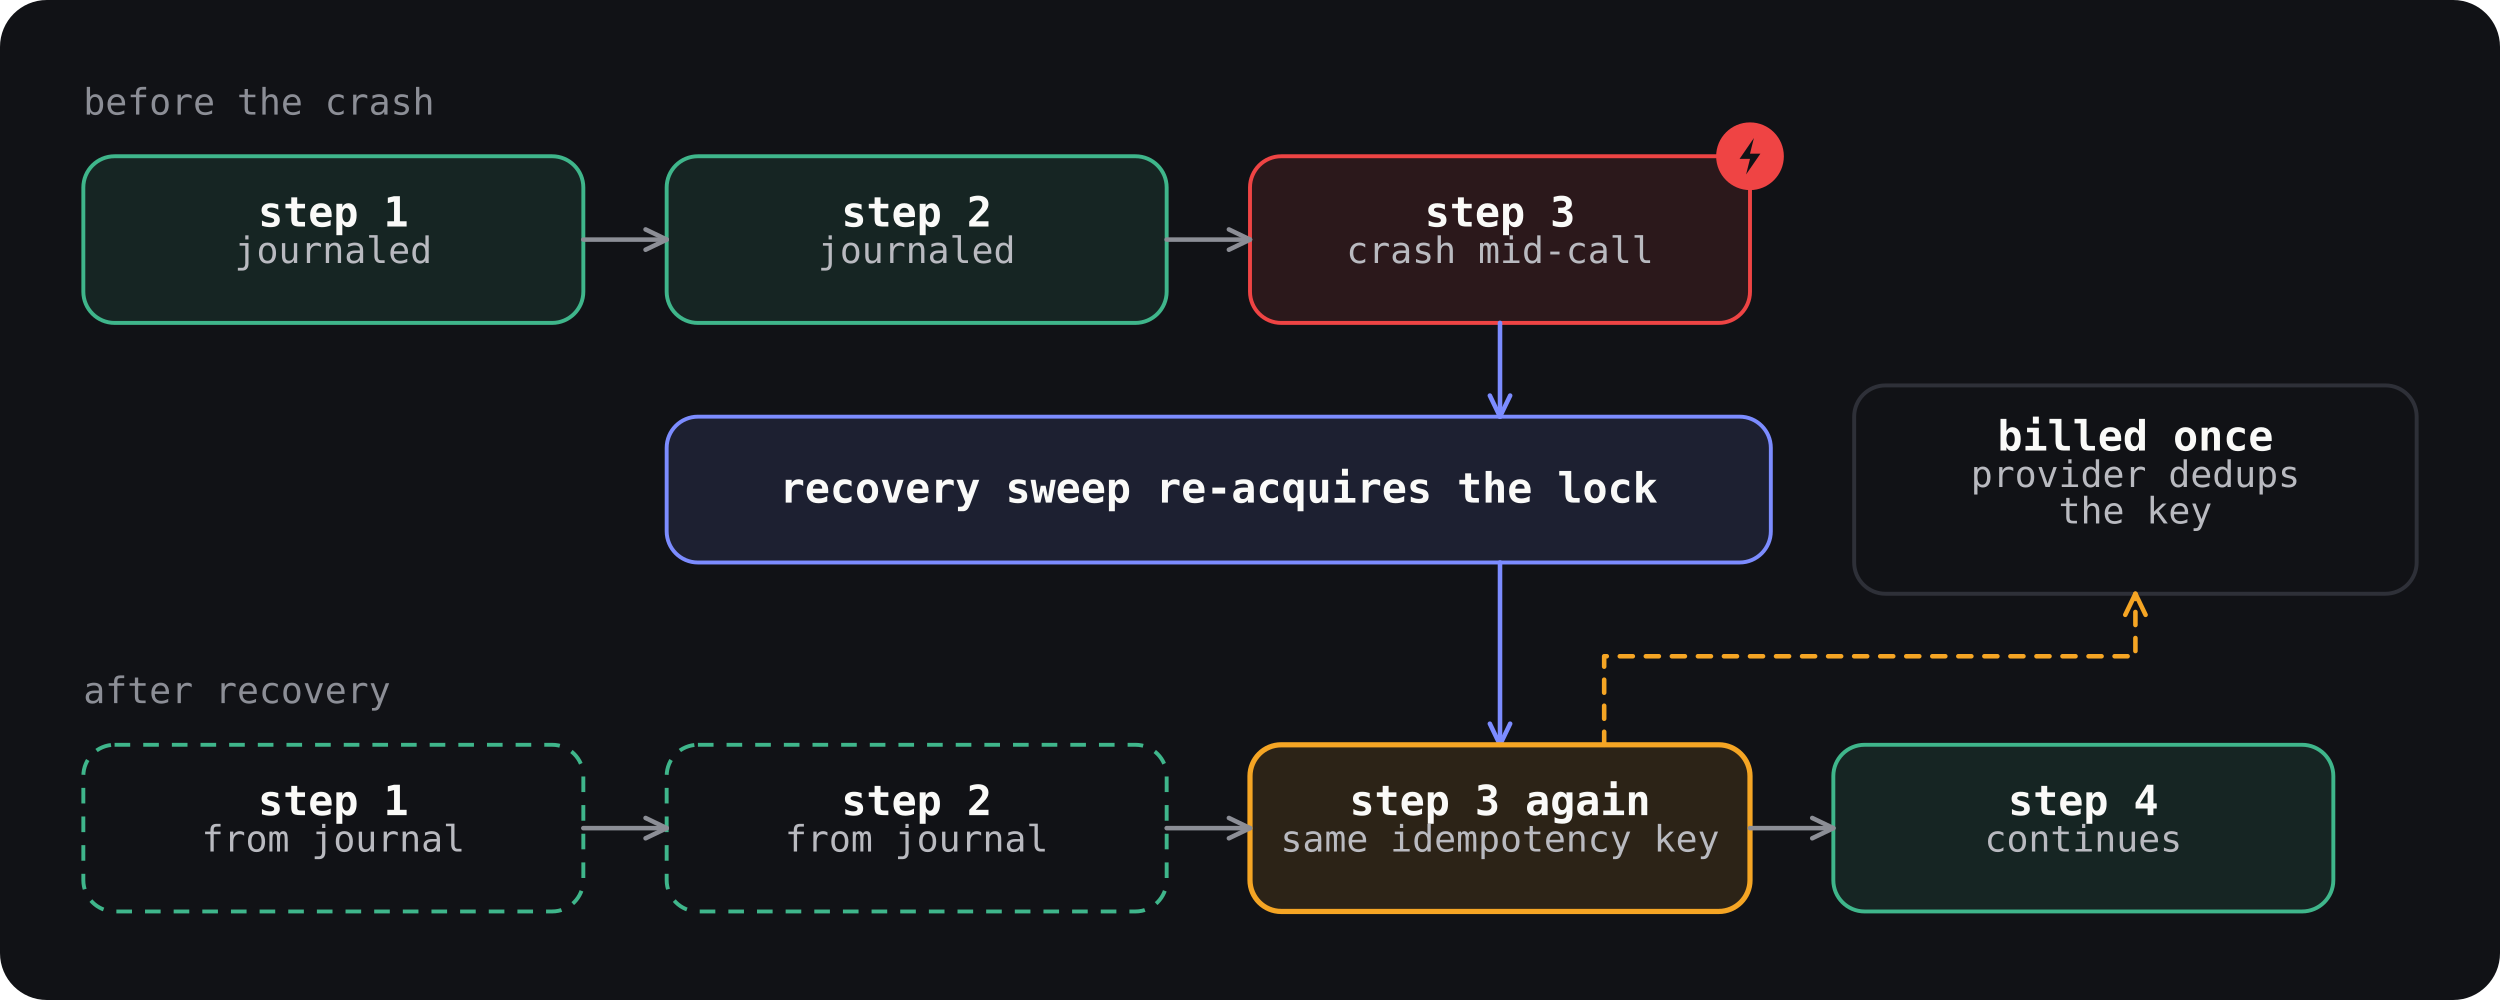
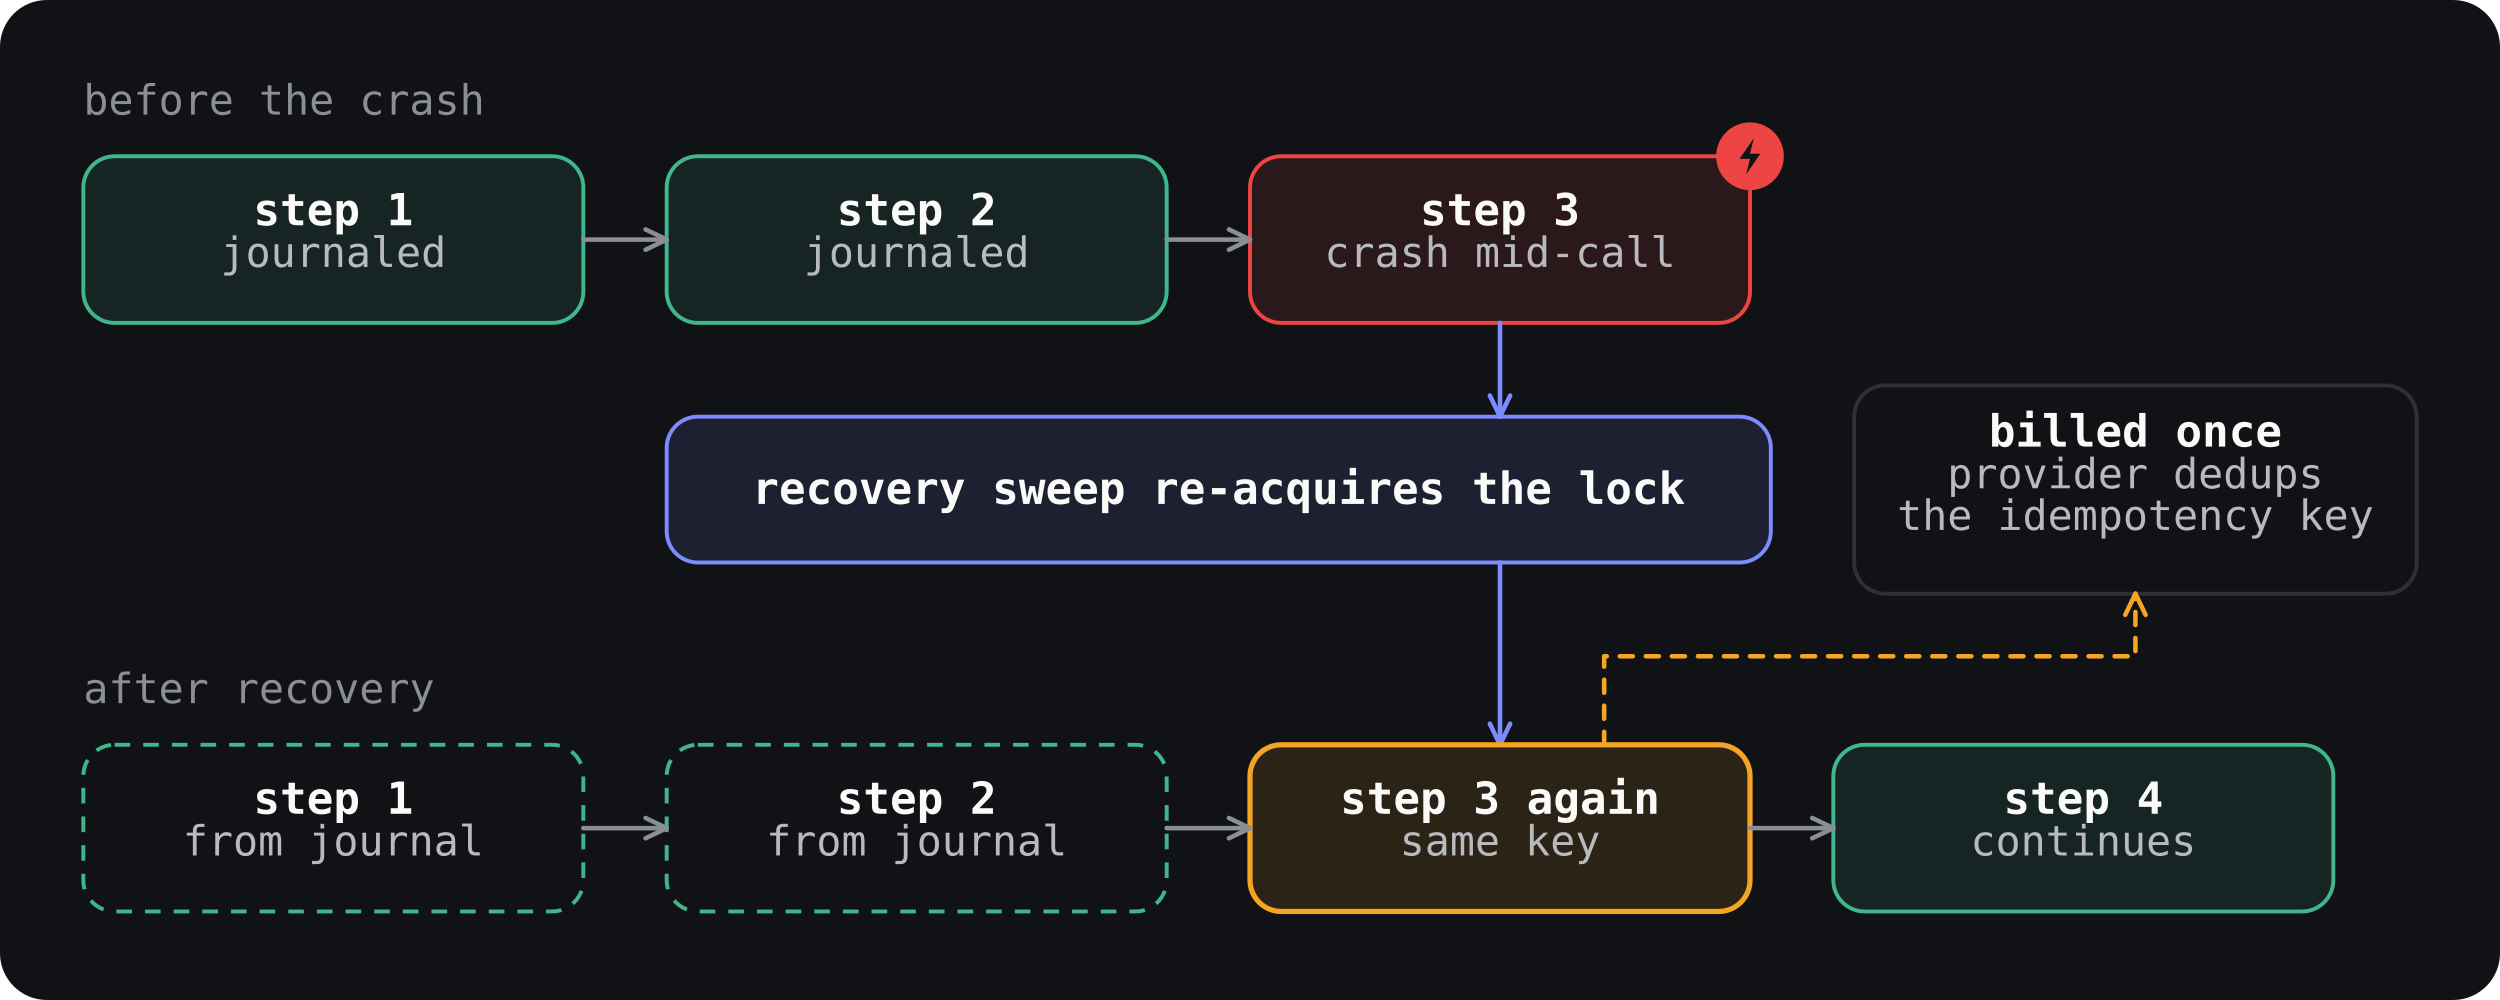
<svg xmlns="http://www.w3.org/2000/svg" viewBox="0 0 960 384" width="960" height="384" role="img" aria-labelledby="t d">
  <rect width="960" height="384" rx="18" fill="#111216" />
-   <text x="32" y="44" font-family="'JetBrains Mono', ui-monospace, SFMono-Regular, Menlo, Consolas, monospace" font-size="14" font-weight="400" fill="#8c8e96" text-anchor="start">before the crash</text>
+   <text x="32" y="44" font-family="'JetBrains Mono', ui-monospace, SFMono-Regular, Menlo, Consolas, monospace" font-size="16" font-weight="400" fill="#8c8e96" text-anchor="start">before the crash</text>
  <rect x="32" y="60" width="192" height="64" rx="12" fill="#3fb68b" fill-opacity="0.12" stroke="#3fb68b" stroke-width="1.5" />
-   <text x="128" y="87" font-family="'JetBrains Mono', ui-monospace, SFMono-Regular, Menlo, Consolas, monospace" font-size="16" font-weight="600" fill="#fafaf8" text-anchor="middle">step 1</text>
-   <text x="128" y="101" font-family="'JetBrains Mono', ui-monospace, SFMono-Regular, Menlo, Consolas, monospace" font-size="14" font-weight="400" fill="#b9bac0" text-anchor="middle">journaled</text>
+   <text x="128" y="86.5" font-family="'JetBrains Mono', ui-monospace, SFMono-Regular, Menlo, Consolas, monospace" font-size="17" font-weight="600" fill="#fafaf8" text-anchor="middle">step 1</text>
+   <text x="128" y="102.5" font-family="'JetBrains Mono', ui-monospace, SFMono-Regular, Menlo, Consolas, monospace" font-size="16" font-weight="400" fill="#b9bac0" text-anchor="middle">journaled</text>
  <rect x="256" y="60" width="192" height="64" rx="12" fill="#3fb68b" fill-opacity="0.12" stroke="#3fb68b" stroke-width="1.5" />
-   <text x="352" y="87" font-family="'JetBrains Mono', ui-monospace, SFMono-Regular, Menlo, Consolas, monospace" font-size="16" font-weight="600" fill="#fafaf8" text-anchor="middle">step 2</text>
-   <text x="352" y="101" font-family="'JetBrains Mono', ui-monospace, SFMono-Regular, Menlo, Consolas, monospace" font-size="14" font-weight="400" fill="#b9bac0" text-anchor="middle">journaled</text>
+   <text x="352" y="86.5" font-family="'JetBrains Mono', ui-monospace, SFMono-Regular, Menlo, Consolas, monospace" font-size="17" font-weight="600" fill="#fafaf8" text-anchor="middle">step 2</text>
+   <text x="352" y="102.5" font-family="'JetBrains Mono', ui-monospace, SFMono-Regular, Menlo, Consolas, monospace" font-size="16" font-weight="400" fill="#b9bac0" text-anchor="middle">journaled</text>
  <rect x="480" y="60" width="192" height="64" rx="12" fill="#ef4444" fill-opacity="0.12" stroke="#ef4444" stroke-width="1.5" />
-   <text x="576" y="87" font-family="'JetBrains Mono', ui-monospace, SFMono-Regular, Menlo, Consolas, monospace" font-size="16" font-weight="600" fill="#fafaf8" text-anchor="middle">step 3</text>
-   <text x="576" y="101" font-family="'JetBrains Mono', ui-monospace, SFMono-Regular, Menlo, Consolas, monospace" font-size="14" font-weight="400" fill="#b9bac0" text-anchor="middle">crash mid-call</text>
+   <text x="576" y="86.5" font-family="'JetBrains Mono', ui-monospace, SFMono-Regular, Menlo, Consolas, monospace" font-size="17" font-weight="600" fill="#fafaf8" text-anchor="middle">step 3</text>
+   <text x="576" y="102.5" font-family="'JetBrains Mono', ui-monospace, SFMono-Regular, Menlo, Consolas, monospace" font-size="16" font-weight="400" fill="#b9bac0" text-anchor="middle">crash mid-call</text>
  <circle cx="672" cy="60" r="13" fill="#ef4444" />
  <path d="M673.5 53 L668 61 L672 61 L670.5 67 L676 59 L672 59 Z" fill="#111216" />
  <path d="M224 92 L256 92" fill="none" stroke="#8c8e96" stroke-width="1.75" stroke-linecap="round" stroke-linejoin="round" />
  <path d="M247.9 95.9 L256 92 L247.9 88.1" fill="none" stroke="#8c8e96" stroke-width="1.75" stroke-linecap="round" stroke-linejoin="round" />
  <path d="M448 92 L480 92" fill="none" stroke="#8c8e96" stroke-width="1.75" stroke-linecap="round" stroke-linejoin="round" />
  <path d="M471.9 95.9 L480 92 L471.9 88.1" fill="none" stroke="#8c8e96" stroke-width="1.75" stroke-linecap="round" stroke-linejoin="round" />
  <rect x="256" y="160" width="424" height="56" rx="12" fill="#7c8cff" fill-opacity="0.12" stroke="#7c8cff" stroke-width="1.5" />
-   <text x="468" y="193" font-family="'JetBrains Mono', ui-monospace, SFMono-Regular, Menlo, Consolas, monospace" font-size="16" font-weight="600" fill="#fafaf8" text-anchor="middle">recovery sweep re-acquires the lock</text>
+   <text x="468" y="193.5" font-family="'JetBrains Mono', ui-monospace, SFMono-Regular, Menlo, Consolas, monospace" font-size="17" font-weight="600" fill="#fafaf8" text-anchor="middle">recovery sweep re-acquires the lock</text>
  <path d="M576 124 L576 160" fill="none" stroke="#7c8cff" stroke-width="1.75" stroke-linecap="round" stroke-linejoin="round" />
  <path d="M572.1 151.9 L576 160 L579.9 151.9" fill="none" stroke="#7c8cff" stroke-width="1.75" stroke-linecap="round" stroke-linejoin="round" />
  <path d="M576 216 L576 286" fill="none" stroke="#7c8cff" stroke-width="1.75" stroke-linecap="round" stroke-linejoin="round" />
  <path d="M572.1 277.9 L576 286 L579.9 277.9" fill="none" stroke="#7c8cff" stroke-width="1.75" stroke-linecap="round" stroke-linejoin="round" />
-   <text x="32" y="270" font-family="'JetBrains Mono', ui-monospace, SFMono-Regular, Menlo, Consolas, monospace" font-size="14" font-weight="400" fill="#8c8e96" text-anchor="start">after recovery</text>
+   <text x="32" y="270" font-family="'JetBrains Mono', ui-monospace, SFMono-Regular, Menlo, Consolas, monospace" font-size="16" font-weight="400" fill="#8c8e96" text-anchor="start">after recovery</text>
  <rect x="32" y="286" width="192" height="64" rx="12" fill="#111216" stroke="#3fb68b" stroke-width="1.5" stroke-dasharray="6 5" />
-   <text x="128" y="313" font-family="'JetBrains Mono', ui-monospace, SFMono-Regular, Menlo, Consolas, monospace" font-size="16" font-weight="600" fill="#fafaf8" text-anchor="middle">step 1</text>
-   <text x="128" y="327" font-family="'JetBrains Mono', ui-monospace, SFMono-Regular, Menlo, Consolas, monospace" font-size="14" font-weight="400" fill="#b9bac0" text-anchor="middle">from journal</text>
+   <text x="128" y="312.5" font-family="'JetBrains Mono', ui-monospace, SFMono-Regular, Menlo, Consolas, monospace" font-size="17" font-weight="600" fill="#fafaf8" text-anchor="middle">step 1</text>
+   <text x="128" y="328.5" font-family="'JetBrains Mono', ui-monospace, SFMono-Regular, Menlo, Consolas, monospace" font-size="16" font-weight="400" fill="#b9bac0" text-anchor="middle">from journal</text>
  <rect x="256" y="286" width="192" height="64" rx="12" fill="#111216" stroke="#3fb68b" stroke-width="1.5" stroke-dasharray="6 5" />
-   <text x="352" y="313" font-family="'JetBrains Mono', ui-monospace, SFMono-Regular, Menlo, Consolas, monospace" font-size="16" font-weight="600" fill="#fafaf8" text-anchor="middle">step 2</text>
-   <text x="352" y="327" font-family="'JetBrains Mono', ui-monospace, SFMono-Regular, Menlo, Consolas, monospace" font-size="14" font-weight="400" fill="#b9bac0" text-anchor="middle">from journal</text>
+   <text x="352" y="312.5" font-family="'JetBrains Mono', ui-monospace, SFMono-Regular, Menlo, Consolas, monospace" font-size="17" font-weight="600" fill="#fafaf8" text-anchor="middle">step 2</text>
+   <text x="352" y="328.5" font-family="'JetBrains Mono', ui-monospace, SFMono-Regular, Menlo, Consolas, monospace" font-size="16" font-weight="400" fill="#b9bac0" text-anchor="middle">from journal</text>
  <rect x="480" y="286" width="192" height="64" rx="12" fill="#f5a524" fill-opacity="0.12" stroke="#f5a524" stroke-width="2" />
-   <text x="576" y="313" font-family="'JetBrains Mono', ui-monospace, SFMono-Regular, Menlo, Consolas, monospace" font-size="16" font-weight="600" fill="#fafaf8" text-anchor="middle">step 3 again</text>
-   <text x="576" y="327" font-family="'JetBrains Mono', ui-monospace, SFMono-Regular, Menlo, Consolas, monospace" font-size="14" font-weight="400" fill="#b9bac0" text-anchor="middle">same idempotency key</text>
+   <text x="576" y="312.5" font-family="'JetBrains Mono', ui-monospace, SFMono-Regular, Menlo, Consolas, monospace" font-size="17" font-weight="600" fill="#fafaf8" text-anchor="middle">step 3 again</text>
+   <text x="576" y="328.5" font-family="'JetBrains Mono', ui-monospace, SFMono-Regular, Menlo, Consolas, monospace" font-size="16" font-weight="400" fill="#b9bac0" text-anchor="middle">same key</text>
  <rect x="704" y="286" width="192" height="64" rx="12" fill="#3fb68b" fill-opacity="0.12" stroke="#3fb68b" stroke-width="1.5" />
-   <text x="800" y="313" font-family="'JetBrains Mono', ui-monospace, SFMono-Regular, Menlo, Consolas, monospace" font-size="16" font-weight="600" fill="#fafaf8" text-anchor="middle">step 4</text>
-   <text x="800" y="327" font-family="'JetBrains Mono', ui-monospace, SFMono-Regular, Menlo, Consolas, monospace" font-size="14" font-weight="400" fill="#b9bac0" text-anchor="middle">continues</text>
+   <text x="800" y="312.5" font-family="'JetBrains Mono', ui-monospace, SFMono-Regular, Menlo, Consolas, monospace" font-size="17" font-weight="600" fill="#fafaf8" text-anchor="middle">step 4</text>
+   <text x="800" y="328.5" font-family="'JetBrains Mono', ui-monospace, SFMono-Regular, Menlo, Consolas, monospace" font-size="16" font-weight="400" fill="#b9bac0" text-anchor="middle">continues</text>
  <path d="M224 318 L256 318" fill="none" stroke="#8c8e96" stroke-width="1.75" stroke-linecap="round" stroke-linejoin="round" />
  <path d="M247.9 321.9 L256 318 L247.9 314.1" fill="none" stroke="#8c8e96" stroke-width="1.75" stroke-linecap="round" stroke-linejoin="round" />
  <path d="M448 318 L480 318" fill="none" stroke="#8c8e96" stroke-width="1.75" stroke-linecap="round" stroke-linejoin="round" />
  <path d="M471.9 321.9 L480 318 L471.9 314.1" fill="none" stroke="#8c8e96" stroke-width="1.75" stroke-linecap="round" stroke-linejoin="round" />
  <path d="M672 318 L704 318" fill="none" stroke="#8c8e96" stroke-width="1.75" stroke-linecap="round" stroke-linejoin="round" />
  <path d="M695.9 321.9 L704 318 L695.9 314.1" fill="none" stroke="#8c8e96" stroke-width="1.75" stroke-linecap="round" stroke-linejoin="round" />
  <rect x="712" y="148" width="216" height="80" rx="12" fill="#111216" stroke="#2e3038" stroke-width="1.5" />
-   <text x="820" y="173" font-family="'JetBrains Mono', ui-monospace, SFMono-Regular, Menlo, Consolas, monospace" font-size="16" font-weight="600" fill="#fafaf8" text-anchor="middle">billed once</text>
-   <text x="820" y="187" font-family="'JetBrains Mono', ui-monospace, SFMono-Regular, Menlo, Consolas, monospace" font-size="14" font-weight="400" fill="#b9bac0" text-anchor="middle">provider dedups</text>
-   <text x="820" y="201" font-family="'JetBrains Mono', ui-monospace, SFMono-Regular, Menlo, Consolas, monospace" font-size="14" font-weight="400" fill="#b9bac0" text-anchor="middle">the key</text>
+   <text x="820" y="171.5" font-family="'JetBrains Mono', ui-monospace, SFMono-Regular, Menlo, Consolas, monospace" font-size="17" font-weight="600" fill="#fafaf8" text-anchor="middle">billed once</text>
+   <text x="820" y="187.5" font-family="'JetBrains Mono', ui-monospace, SFMono-Regular, Menlo, Consolas, monospace" font-size="16" font-weight="400" fill="#b9bac0" text-anchor="middle">provider dedups</text>
+   <text x="820" y="203.5" font-family="'JetBrains Mono', ui-monospace, SFMono-Regular, Menlo, Consolas, monospace" font-size="16" font-weight="400" fill="#b9bac0" text-anchor="middle">the idempotency key</text>
  <path d="M616 286 L616 252 L820 252 L820 228" fill="none" stroke="#f5a524" stroke-width="1.75" stroke-linecap="round" stroke-linejoin="round" stroke-dasharray="5 5" />
  <path d="M823.9 236.1 L820 228 L816.1 236.1" fill="none" stroke="#f5a524" stroke-width="1.75" stroke-linecap="round" stroke-linejoin="round" />
</svg>
